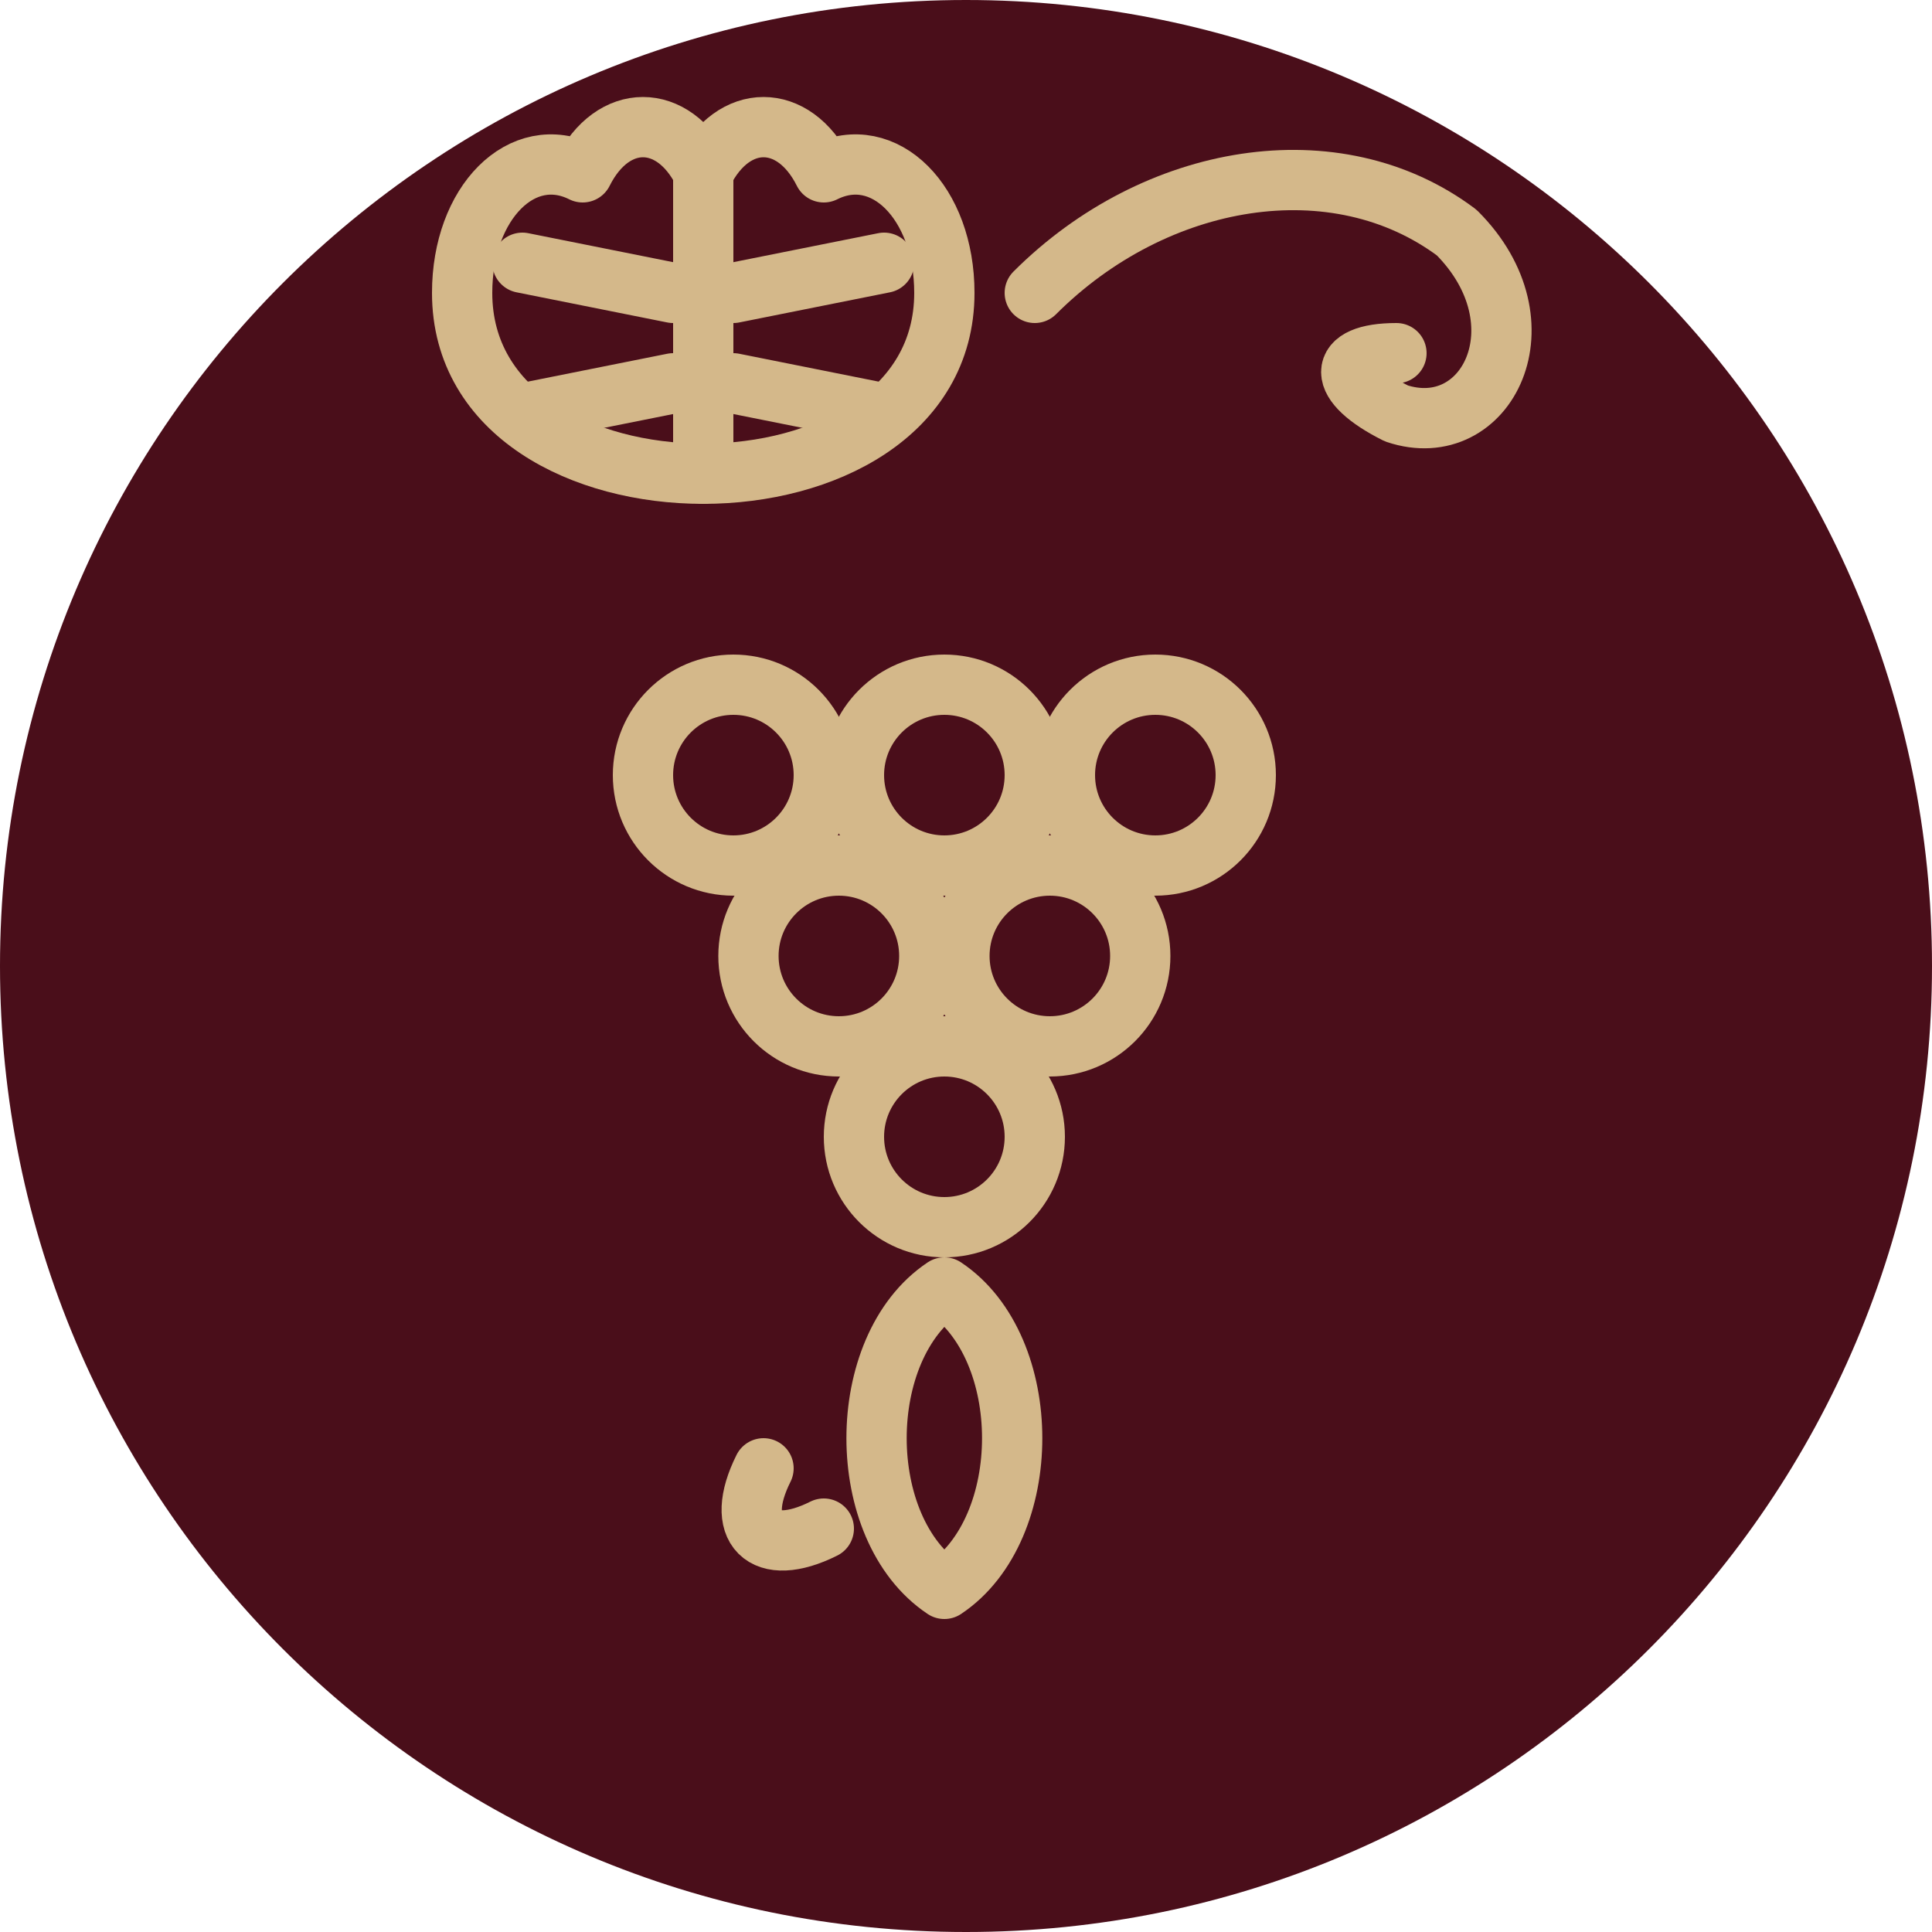
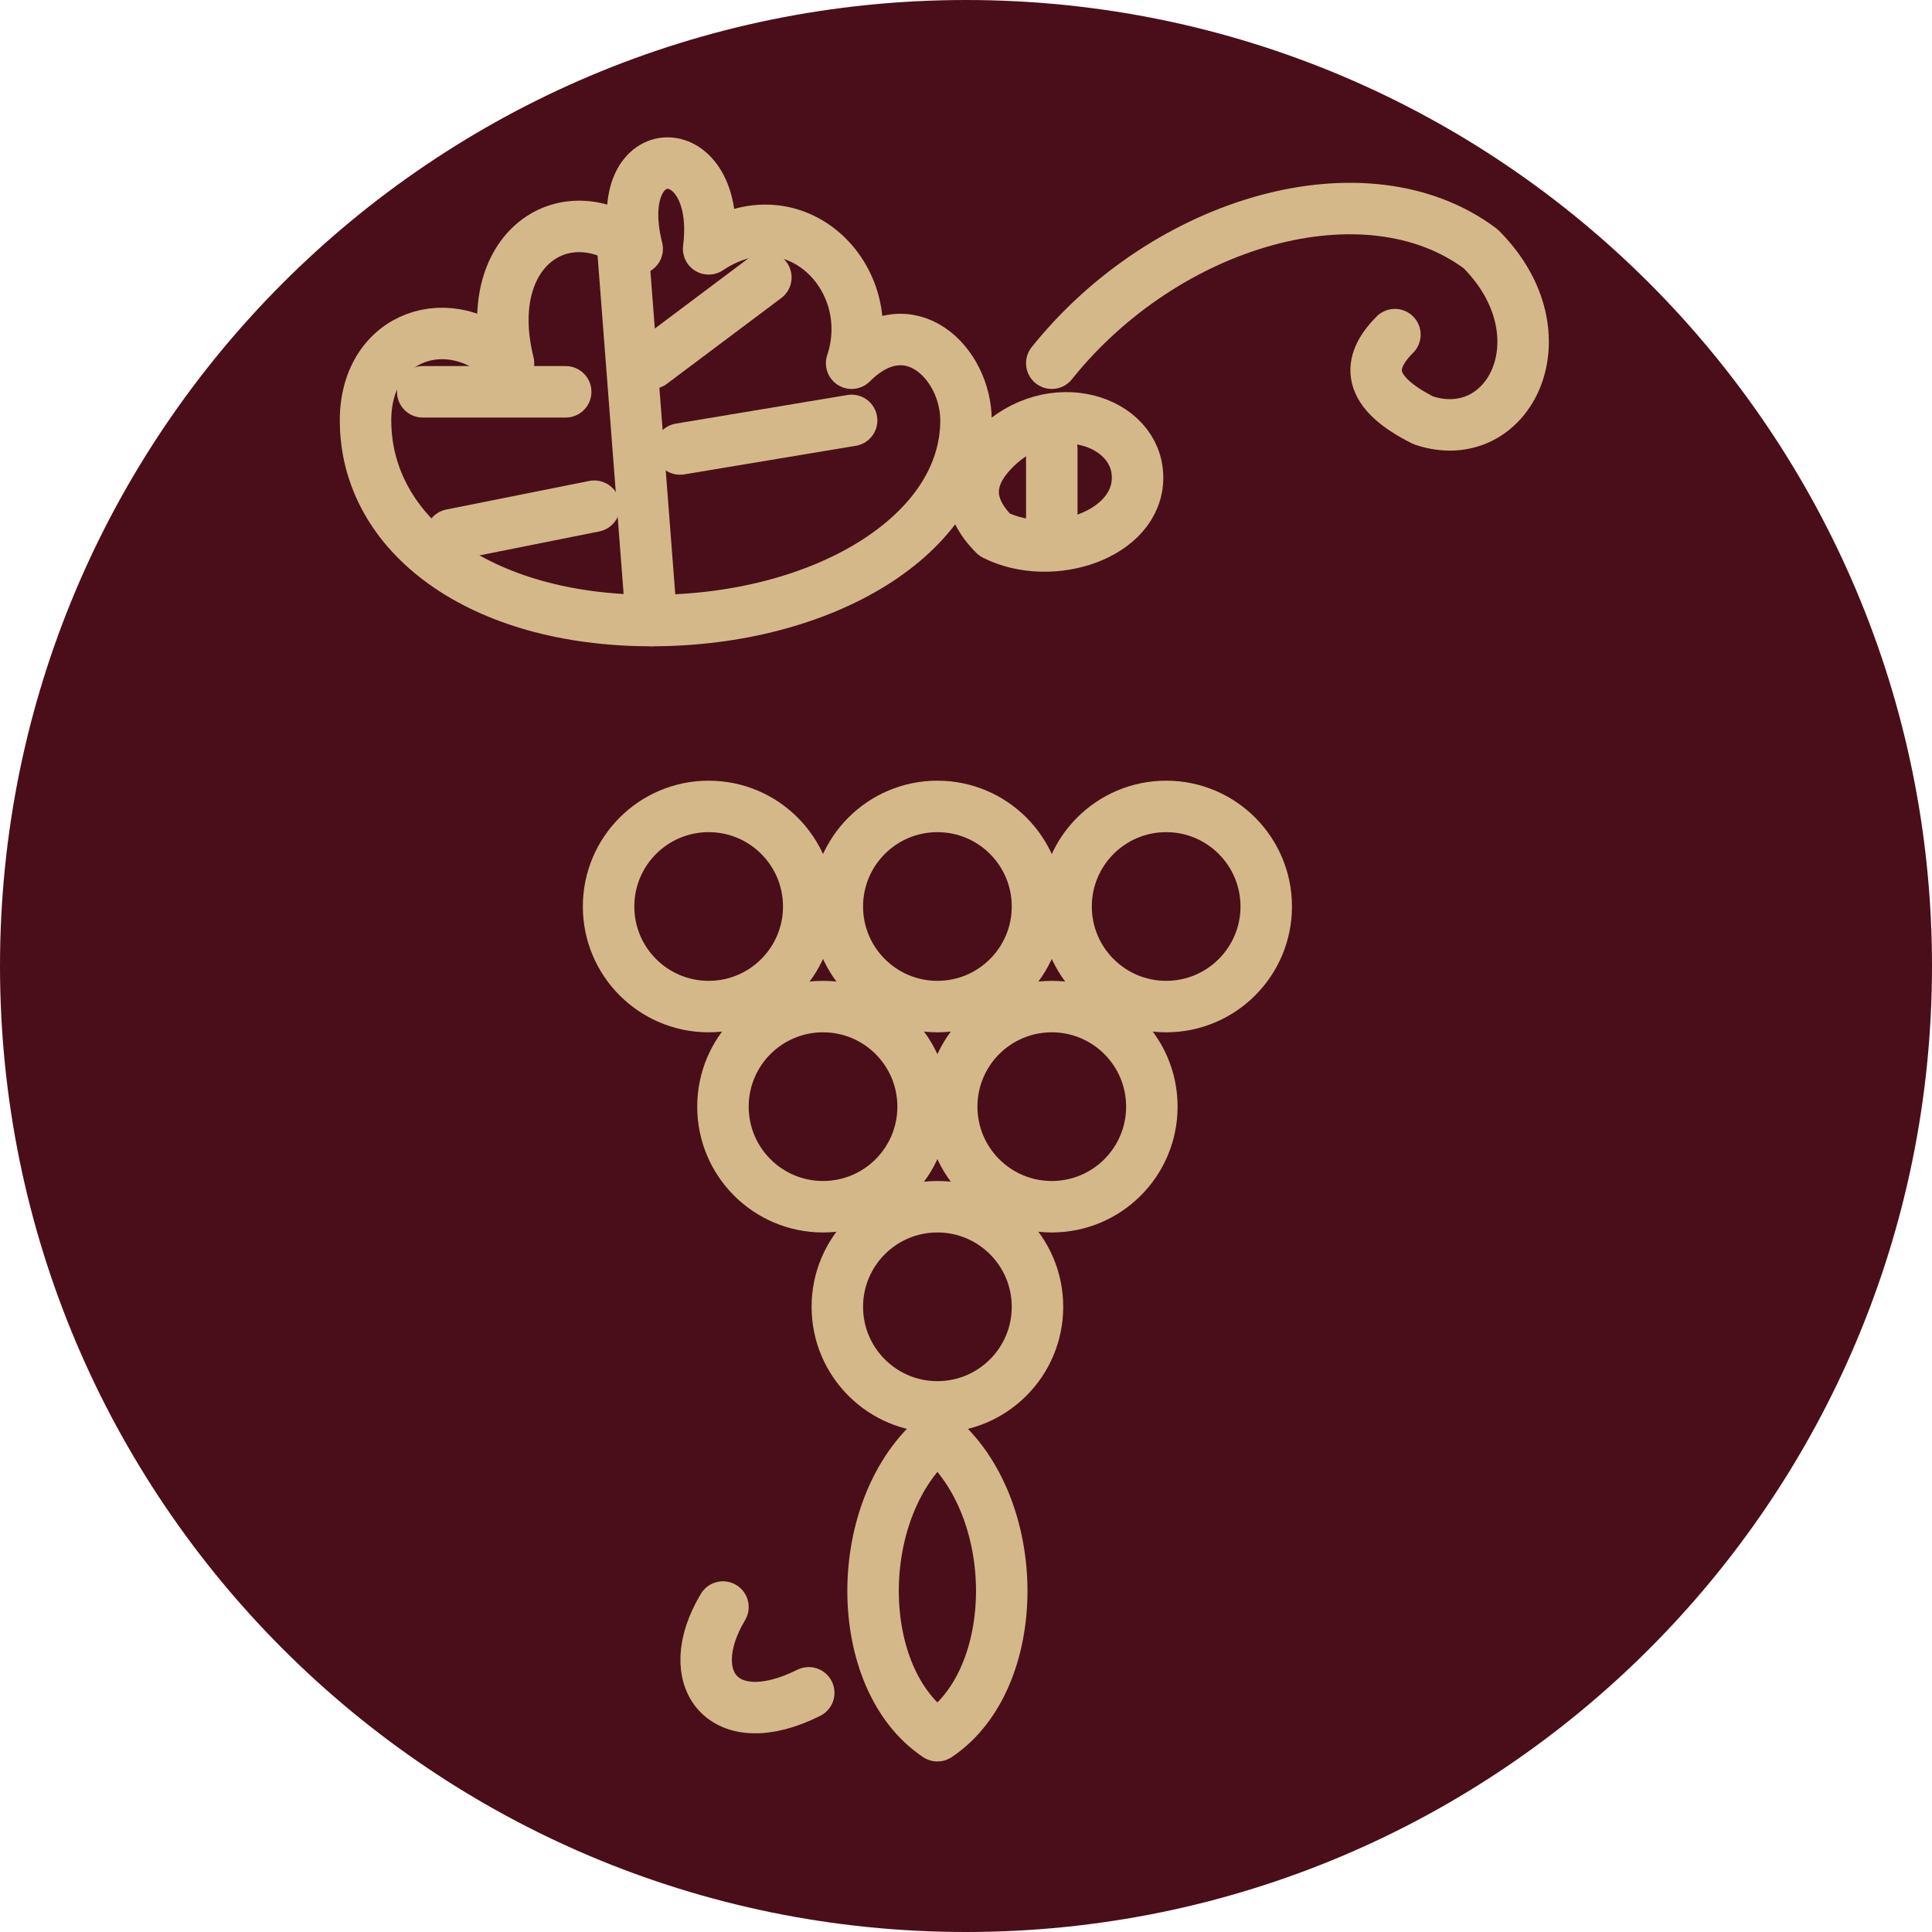
<svg xmlns="http://www.w3.org/2000/svg" viewBox="0 0 100 100">
  <circle cx="50" cy="50" r="50" fill="#4a0e1a" />
-   <g transform="translate(13 -2) scale(0.78)" fill="none" stroke="#d4b88a" stroke-width="4" stroke-linecap="round" stroke-linejoin="round">
-     <path d="M 30 34 C 22 34 14 30 14 22 C 14 16 18 12 22 14 C 24 10 28 10 30 14 C 32 10 36 10 38 14 C 42 12 46 16 46 22 C 46 30 38 34 30 34 Z" />
-     <path d="M 30 34 L 30 14" />
-     <path d="M 28 22 L 18 20" />
-     <path d="M 28 28 L 18 30" />
-     <path d="M 32 22 L 42 20" />
-     <path d="M 32 28 L 42 30" />
-     <path d="M 52 22 C 60 14 72 12 80 18 C 86 24 82 32 76 30 C 72 28 72 26 76 26" />
-     <circle cx="32" cy="54" r="6" />
-     <circle cx="46" cy="54" r="6" />
-     <circle cx="60" cy="54" r="6" />
-     <circle cx="39" cy="66" r="6" />
-     <circle cx="53" cy="66" r="6" />
-     <circle cx="46" cy="78" r="6" />
-     <path d="M 46 88 C 40 92 40 104 46 108 C 52 104 52 92 46 88 Z" />
-     <path d="M 38 104 C 34 106 32 104 34 100" />
+   <g transform="translate(13 4) scale(0.74)" fill="none" stroke="#d4b88a" stroke-width="3.6" stroke-linecap="round" stroke-linejoin="round">
+     <path d="M 56 20 C 64 10 78 6 86 12 C 92 18 88 26 82 24 C 78 22 78 20 80 18" />
+     <path d="M 28 38 C 16 38 8 32 8 24 C 8 18 14 16 18 20 C 16 12 22 8 27 12 C 25 4 33 4 32 12 C 38 8 44 14 42 20 C 46 16 50 20 50 24 C 50 32 40 38 28 38 Z" />
+     <path d="M 28 38 L 26 12" />
+     <path d="M 22 22 L 12 22" />
+     <path d="M 24 30 L 14 32" />
+     <path d="M 28 20 L 36 14" />
+     <path d="M 30 26 L 42 24" />
+     <path d="M 52 26 C 56 22 62 24 62 28 C 62 32 56 34 52 32 C 50 30 50 28 52 26 Z" />
+     <path d="M 56 32 L 56 26" />
+     <circle cx="32" cy="58" r="7" />
+     <circle cx="48" cy="58" r="7" />
+     <circle cx="64" cy="58" r="7" />
+     <circle cx="40" cy="72" r="7" />
+     <circle cx="56" cy="72" r="7" />
+     <circle cx="48" cy="86" r="7" />
+     <path d="M 48 95 C 42 100 42 112 48 116 C 54 112 54 100 48 95 Z" />
+     <path d="M 39 113 C 33 116 30 112 33 107" />
  </g>
</svg>
